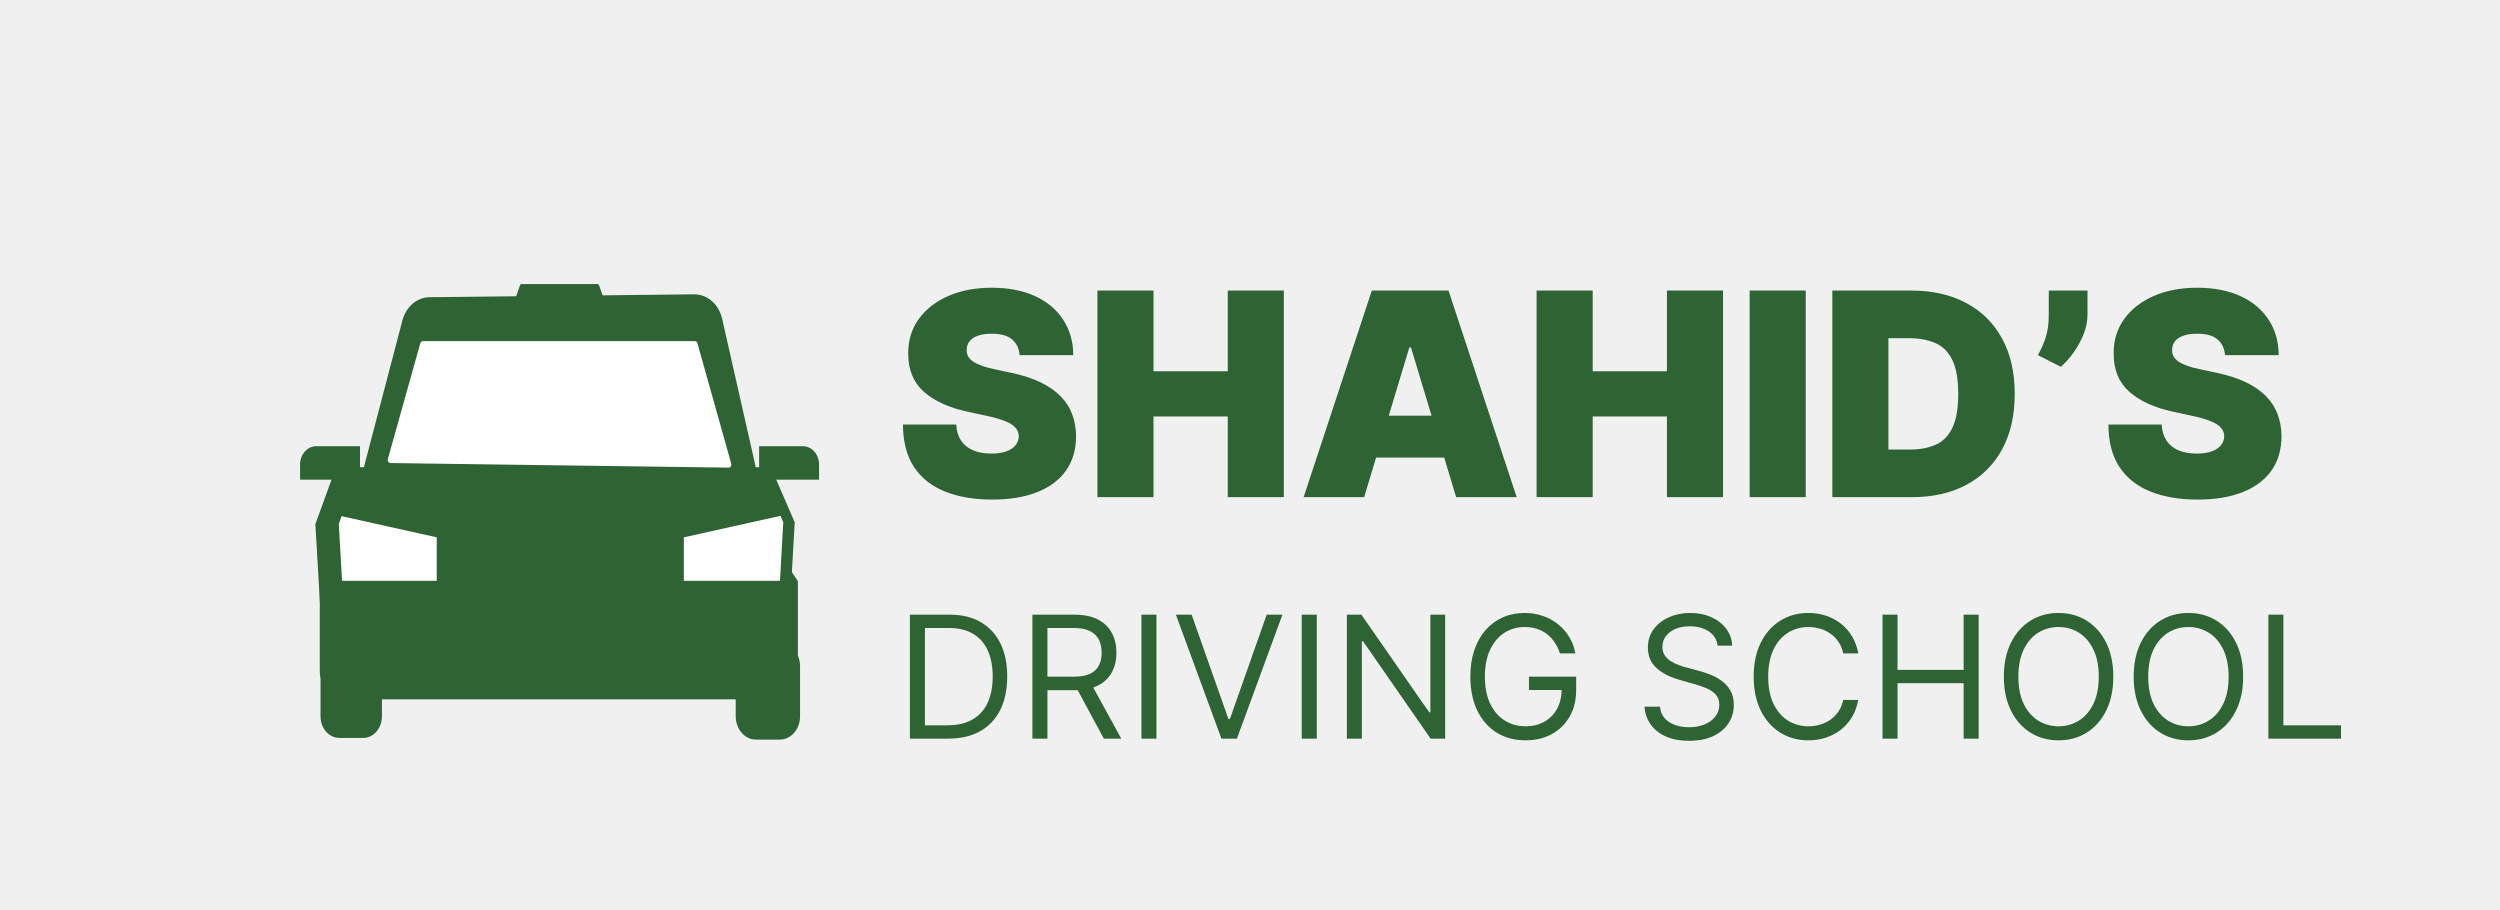
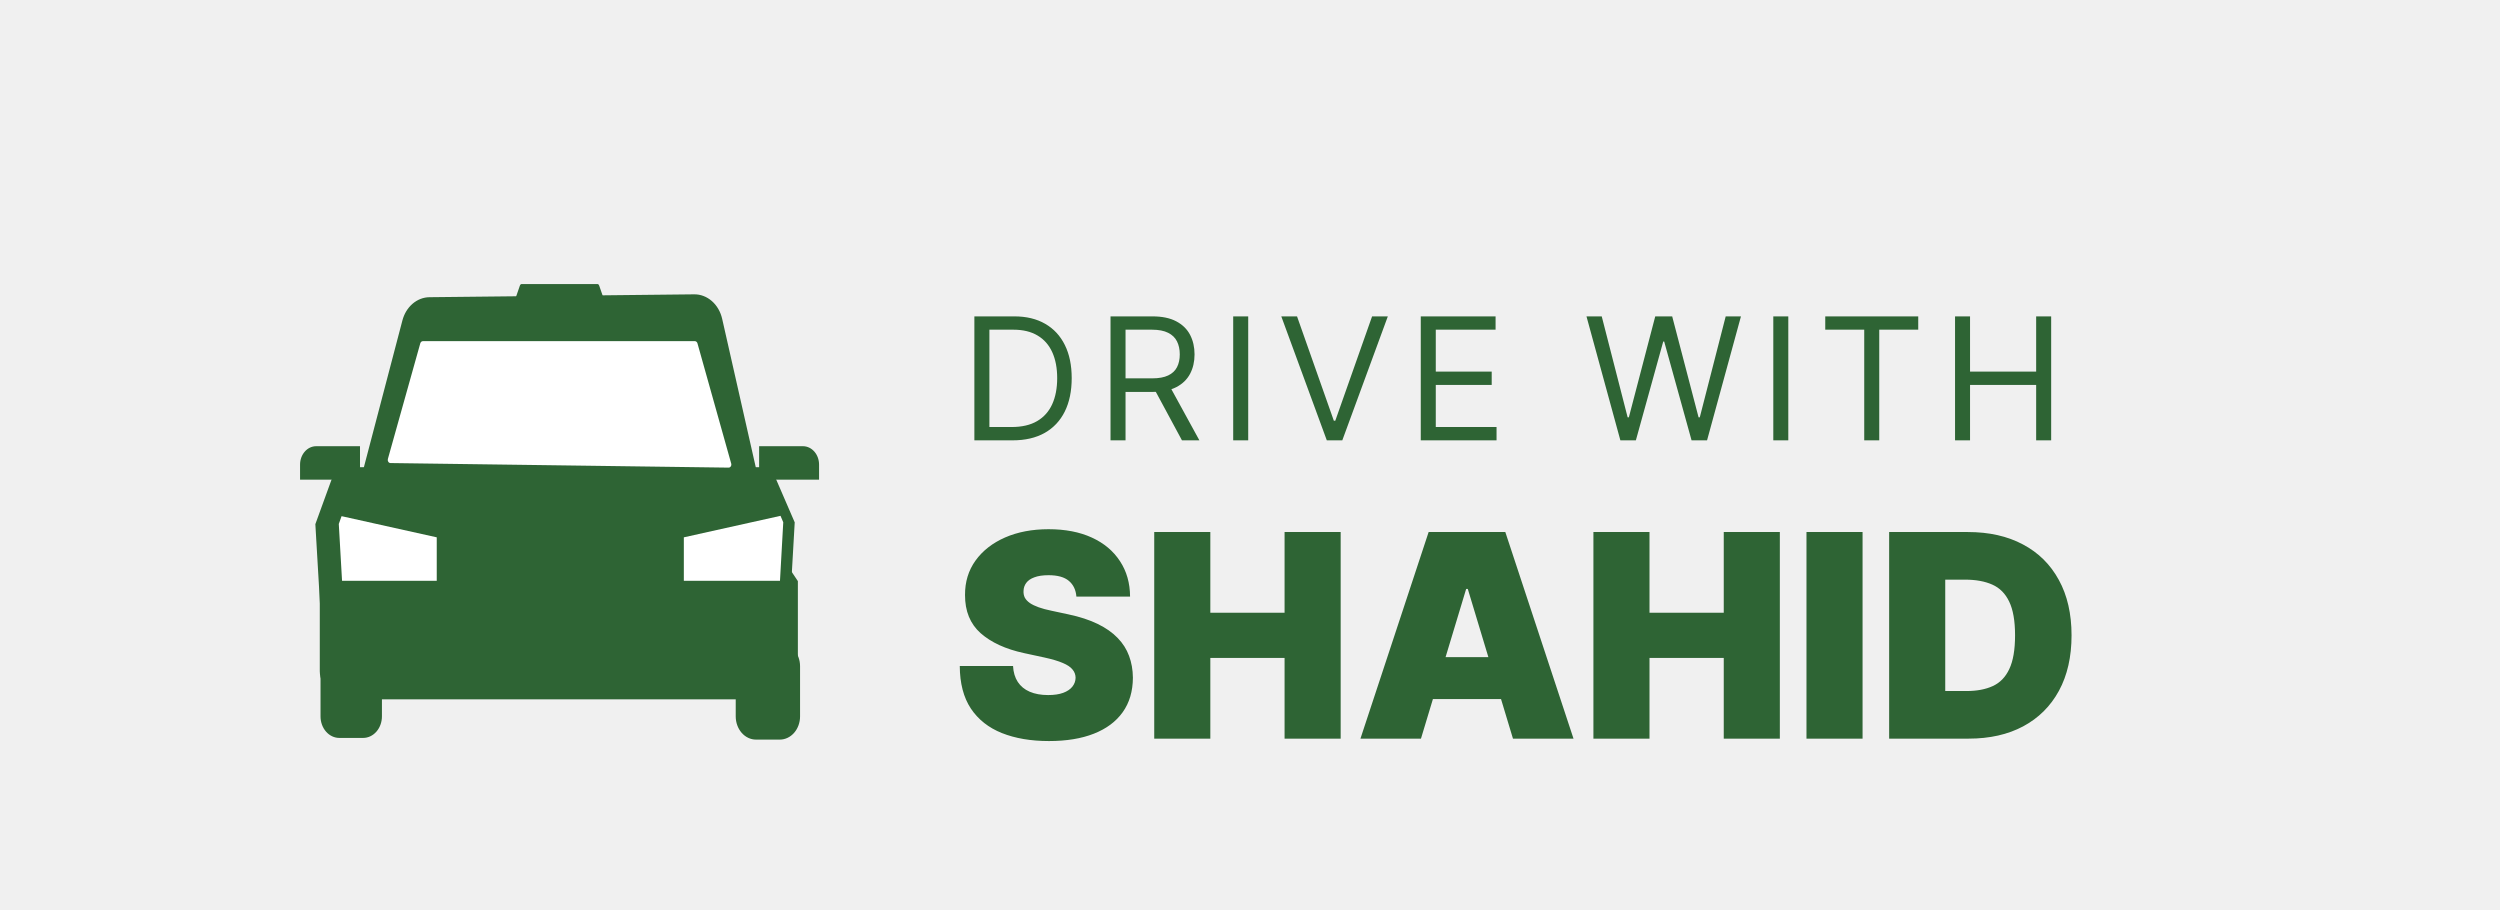
<svg xmlns="http://www.w3.org/2000/svg" width="176" height="64" viewBox="0 0 176 64" fill="none">
-   <path d="M66.75 52H64.057V43.273H66.869C67.716 43.273 68.44 43.447 69.043 43.797C69.645 44.144 70.106 44.642 70.428 45.293C70.749 45.94 70.909 46.716 70.909 47.619C70.909 48.528 70.747 49.311 70.423 49.967C70.099 50.621 69.628 51.124 69.008 51.476C68.389 51.825 67.636 52 66.75 52ZM65.114 51.062H66.682C67.403 51.062 68.001 50.923 68.476 50.645C68.95 50.367 69.304 49.97 69.537 49.456C69.77 48.942 69.886 48.33 69.886 47.619C69.886 46.915 69.771 46.308 69.541 45.8C69.311 45.288 68.967 44.896 68.51 44.624C68.053 44.348 67.483 44.21 66.801 44.21H65.114V51.062ZM72.682 52V43.273H75.631C76.312 43.273 76.872 43.389 77.31 43.622C77.747 43.852 78.071 44.169 78.281 44.572C78.492 44.976 78.597 45.435 78.597 45.949C78.597 46.463 78.492 46.919 78.281 47.317C78.071 47.715 77.749 48.027 77.314 48.254C76.879 48.479 76.324 48.591 75.648 48.591H73.261V47.636H75.614C76.079 47.636 76.454 47.568 76.739 47.432C77.026 47.295 77.233 47.102 77.361 46.852C77.492 46.599 77.557 46.298 77.557 45.949C77.557 45.599 77.492 45.294 77.361 45.033C77.23 44.771 77.021 44.57 76.734 44.428C76.447 44.283 76.068 44.21 75.597 44.21H73.739V52H72.682ZM76.79 48.08L78.938 52H77.71L75.597 48.08H76.79ZM81.414 43.273V52H80.358V43.273H81.414ZM83.891 43.273L86.482 50.619H86.585L89.175 43.273H90.283L87.079 52H85.988L82.783 43.273H83.891ZM92.7 43.273V52H91.643V43.273H92.7ZM101.739 43.273V52H100.716L95.961 45.148H95.875V52H94.819V43.273H95.841L100.614 50.142H100.699V43.273H101.739ZM109.82 46C109.726 45.713 109.602 45.456 109.449 45.229C109.298 44.999 109.118 44.803 108.908 44.641C108.7 44.479 108.464 44.355 108.2 44.27C107.936 44.185 107.646 44.142 107.331 44.142C106.814 44.142 106.344 44.276 105.92 44.543C105.497 44.81 105.161 45.203 104.911 45.723C104.661 46.243 104.536 46.881 104.536 47.636C104.536 48.392 104.662 49.03 104.915 49.55C105.168 50.07 105.51 50.463 105.942 50.73C106.374 50.997 106.859 51.131 107.399 51.131C107.899 51.131 108.339 51.024 108.72 50.811C109.104 50.595 109.402 50.291 109.615 49.899C109.831 49.504 109.939 49.04 109.939 48.506L110.263 48.574H107.638V47.636H110.962V48.574C110.962 49.293 110.808 49.918 110.501 50.449C110.197 50.98 109.777 51.392 109.24 51.685C108.706 51.974 108.092 52.119 107.399 52.119C106.626 52.119 105.947 51.938 105.362 51.574C104.78 51.21 104.325 50.693 103.999 50.023C103.675 49.352 103.513 48.557 103.513 47.636C103.513 46.946 103.605 46.325 103.79 45.774C103.977 45.22 104.241 44.749 104.582 44.359C104.923 43.97 105.327 43.672 105.793 43.465C106.259 43.257 106.771 43.153 107.331 43.153C107.791 43.153 108.22 43.223 108.618 43.362C109.018 43.499 109.375 43.693 109.688 43.946C110.003 44.196 110.266 44.496 110.476 44.845C110.686 45.192 110.831 45.577 110.911 46H109.82ZM120.919 45.455C120.868 45.023 120.661 44.688 120.297 44.449C119.934 44.21 119.488 44.091 118.959 44.091C118.573 44.091 118.235 44.153 117.945 44.278C117.658 44.403 117.434 44.575 117.272 44.794C117.113 45.013 117.033 45.261 117.033 45.54C117.033 45.773 117.088 45.973 117.199 46.141C117.313 46.305 117.458 46.443 117.634 46.554C117.81 46.662 117.995 46.751 118.188 46.822C118.381 46.891 118.559 46.946 118.721 46.989L119.607 47.227C119.834 47.287 120.087 47.369 120.365 47.474C120.647 47.58 120.915 47.723 121.171 47.905C121.429 48.084 121.642 48.314 121.81 48.595C121.978 48.876 122.061 49.222 122.061 49.631C122.061 50.102 121.938 50.528 121.691 50.909C121.446 51.29 121.088 51.592 120.617 51.817C120.148 52.041 119.578 52.153 118.908 52.153C118.283 52.153 117.742 52.053 117.284 51.851C116.83 51.649 116.472 51.368 116.211 51.007C115.952 50.646 115.806 50.227 115.772 49.75H116.863C116.891 50.08 117.002 50.352 117.195 50.568C117.391 50.781 117.638 50.94 117.936 51.045C118.238 51.148 118.561 51.199 118.908 51.199C119.311 51.199 119.674 51.133 119.995 51.003C120.316 50.869 120.57 50.685 120.757 50.449C120.945 50.21 121.039 49.932 121.039 49.614C121.039 49.324 120.958 49.088 120.796 48.906C120.634 48.724 120.421 48.577 120.157 48.463C119.892 48.349 119.607 48.25 119.3 48.165L118.226 47.858C117.544 47.662 117.005 47.382 116.607 47.019C116.209 46.655 116.01 46.179 116.01 45.591C116.01 45.102 116.142 44.676 116.407 44.312C116.674 43.946 117.032 43.662 117.48 43.46C117.932 43.256 118.436 43.153 118.993 43.153C119.556 43.153 120.056 43.254 120.493 43.456C120.931 43.655 121.277 43.928 121.533 44.274C121.792 44.621 121.928 45.014 121.942 45.455H120.919ZM130.822 46H129.765C129.702 45.696 129.593 45.429 129.437 45.199C129.283 44.969 129.096 44.776 128.874 44.619C128.656 44.46 128.413 44.341 128.146 44.261C127.879 44.182 127.6 44.142 127.31 44.142C126.782 44.142 126.303 44.276 125.874 44.543C125.448 44.81 125.109 45.203 124.856 45.723C124.606 46.243 124.481 46.881 124.481 47.636C124.481 48.392 124.606 49.03 124.856 49.55C125.109 50.07 125.448 50.463 125.874 50.73C126.303 50.997 126.782 51.131 127.31 51.131C127.6 51.131 127.879 51.091 128.146 51.011C128.413 50.932 128.656 50.814 128.874 50.658C129.096 50.499 129.283 50.304 129.437 50.074C129.593 49.841 129.702 49.574 129.765 49.273H130.822C130.742 49.719 130.597 50.118 130.387 50.47C130.177 50.822 129.915 51.122 129.603 51.369C129.29 51.614 128.94 51.8 128.55 51.928C128.164 52.055 127.751 52.119 127.31 52.119C126.566 52.119 125.904 51.938 125.325 51.574C124.745 51.21 124.289 50.693 123.957 50.023C123.624 49.352 123.458 48.557 123.458 47.636C123.458 46.716 123.624 45.92 123.957 45.25C124.289 44.58 124.745 44.062 125.325 43.699C125.904 43.335 126.566 43.153 127.31 43.153C127.751 43.153 128.164 43.217 128.55 43.345C128.94 43.473 129.29 43.66 129.603 43.908C129.915 44.152 130.177 44.45 130.387 44.803C130.597 45.152 130.742 45.551 130.822 46ZM132.529 52V43.273H133.586V47.159H138.24V43.273H139.297V52H138.24V48.097H133.586V52H132.529ZM148.776 47.636C148.776 48.557 148.61 49.352 148.277 50.023C147.945 50.693 147.489 51.21 146.909 51.574C146.33 51.938 145.668 52.119 144.924 52.119C144.179 52.119 143.517 51.938 142.938 51.574C142.358 51.21 141.902 50.693 141.57 50.023C141.238 49.352 141.071 48.557 141.071 47.636C141.071 46.716 141.238 45.92 141.57 45.25C141.902 44.58 142.358 44.062 142.938 43.699C143.517 43.335 144.179 43.153 144.924 43.153C145.668 43.153 146.33 43.335 146.909 43.699C147.489 44.062 147.945 44.58 148.277 45.25C148.61 45.92 148.776 46.716 148.776 47.636ZM147.753 47.636C147.753 46.881 147.627 46.243 147.374 45.723C147.124 45.203 146.784 44.81 146.355 44.543C145.929 44.276 145.452 44.142 144.924 44.142C144.395 44.142 143.917 44.276 143.488 44.543C143.061 44.81 142.722 45.203 142.469 45.723C142.219 46.243 142.094 46.881 142.094 47.636C142.094 48.392 142.219 49.03 142.469 49.55C142.722 50.07 143.061 50.463 143.488 50.73C143.917 50.997 144.395 51.131 144.924 51.131C145.452 51.131 145.929 50.997 146.355 50.73C146.784 50.463 147.124 50.07 147.374 49.55C147.627 49.03 147.753 48.392 147.753 47.636ZM157.917 47.636C157.917 48.557 157.75 49.352 157.418 50.023C157.086 50.693 156.63 51.21 156.05 51.574C155.471 51.938 154.809 52.119 154.064 52.119C153.32 52.119 152.658 51.938 152.078 51.574C151.499 51.21 151.043 50.693 150.711 50.023C150.378 49.352 150.212 48.557 150.212 47.636C150.212 46.716 150.378 45.92 150.711 45.25C151.043 44.58 151.499 44.062 152.078 43.699C152.658 43.335 153.32 43.153 154.064 43.153C154.809 43.153 155.471 43.335 156.05 43.699C156.63 44.062 157.086 44.58 157.418 45.25C157.75 45.92 157.917 46.716 157.917 47.636ZM156.894 47.636C156.894 46.881 156.767 46.243 156.515 45.723C156.265 45.203 155.925 44.81 155.496 44.543C155.07 44.276 154.593 44.142 154.064 44.142C153.536 44.142 153.057 44.276 152.628 44.543C152.202 44.81 151.863 45.203 151.61 45.723C151.36 46.243 151.235 46.881 151.235 47.636C151.235 48.392 151.36 49.03 151.61 49.55C151.863 50.07 152.202 50.463 152.628 50.73C153.057 50.997 153.536 51.131 154.064 51.131C154.593 51.131 155.07 50.997 155.496 50.73C155.925 50.463 156.265 50.07 156.515 49.55C156.767 49.03 156.894 48.392 156.894 47.636ZM159.694 52V43.273H160.75V51.062H164.807V52H159.694Z" fill="#2E6434" />
-   <path d="M71.778 25C71.74 24.526 71.563 24.157 71.246 23.892C70.933 23.627 70.457 23.494 69.818 23.494C69.411 23.494 69.077 23.544 68.817 23.643C68.561 23.738 68.372 23.868 68.249 24.034C68.126 24.2 68.062 24.389 68.057 24.602C68.047 24.777 68.078 24.936 68.149 25.078C68.225 25.215 68.343 25.341 68.504 25.454C68.665 25.563 68.871 25.663 69.122 25.753C69.373 25.843 69.671 25.923 70.017 25.994L71.21 26.25C72.015 26.421 72.704 26.645 73.277 26.925C73.85 27.204 74.319 27.533 74.683 27.912C75.048 28.286 75.315 28.707 75.486 29.176C75.661 29.645 75.751 30.156 75.756 30.71C75.751 31.667 75.512 32.476 75.038 33.139C74.565 33.802 73.888 34.306 73.007 34.652C72.131 34.998 71.078 35.17 69.847 35.17C68.582 35.17 67.479 34.983 66.537 34.609C65.599 34.235 64.87 33.66 64.349 32.883C63.833 32.102 63.573 31.103 63.568 29.886H67.318C67.342 30.331 67.453 30.706 67.652 31.009C67.851 31.312 68.13 31.541 68.49 31.697C68.855 31.854 69.288 31.932 69.79 31.932C70.211 31.932 70.564 31.88 70.848 31.776C71.132 31.671 71.347 31.527 71.494 31.342C71.641 31.158 71.717 30.947 71.722 30.71C71.717 30.488 71.644 30.294 71.501 30.128C71.364 29.957 71.137 29.806 70.82 29.673C70.502 29.536 70.074 29.408 69.534 29.29L68.085 28.977C66.797 28.698 65.782 28.232 65.038 27.578C64.3 26.92 63.933 26.023 63.938 24.886C63.933 23.963 64.179 23.156 64.676 22.465C65.178 21.768 65.872 21.226 66.757 20.838C67.647 20.45 68.668 20.256 69.818 20.256C70.992 20.256 72.008 20.452 72.865 20.845C73.722 21.238 74.383 21.792 74.847 22.507C75.315 23.217 75.552 24.048 75.557 25H71.778ZM77.258 35V20.454H81.207V26.136H86.434V20.454H90.383V35H86.434V29.318H81.207V35H77.258ZM96.036 35H91.775L96.576 20.454H101.974L106.775 35H102.513L99.332 24.46H99.218L96.036 35ZM95.241 29.261H103.252V32.216H95.241V29.261ZM108.176 35V20.454H112.125V26.136H117.352V20.454H121.301V35H117.352V29.318H112.125V35H108.176ZM127.125 20.454V35H123.176V20.454H127.125ZM134.593 35H128.996V20.454H134.536C136.032 20.454 137.325 20.746 138.414 21.328C139.507 21.906 140.35 22.739 140.942 23.828C141.539 24.912 141.837 26.212 141.837 27.727C141.837 29.242 141.541 30.544 140.949 31.634C140.357 32.718 139.519 33.551 138.435 34.133C137.351 34.711 136.07 35 134.593 35ZM132.945 31.648H134.451C135.17 31.648 135.783 31.532 136.29 31.3C136.801 31.068 137.19 30.668 137.455 30.099C137.725 29.531 137.86 28.741 137.86 27.727C137.86 26.714 137.722 25.923 137.448 25.355C137.178 24.787 136.78 24.387 136.255 24.155C135.734 23.923 135.095 23.807 134.337 23.807H132.945V31.648ZM146.96 20.454V22.159C146.96 22.623 146.865 23.087 146.675 23.551C146.491 24.01 146.254 24.439 145.965 24.837C145.681 25.23 145.388 25.559 145.085 25.824L143.465 25C143.664 24.659 143.842 24.264 143.998 23.814C144.154 23.364 144.232 22.812 144.232 22.159V20.454H146.96ZM156.642 25C156.604 24.526 156.426 24.157 156.109 23.892C155.797 23.627 155.321 23.494 154.681 23.494C154.274 23.494 153.94 23.544 153.68 23.643C153.424 23.738 153.235 23.868 153.112 24.034C152.989 24.2 152.925 24.389 152.92 24.602C152.911 24.777 152.941 24.936 153.012 25.078C153.088 25.215 153.207 25.341 153.368 25.454C153.529 25.563 153.734 25.663 153.985 25.753C154.236 25.843 154.535 25.923 154.88 25.994L156.074 26.25C156.878 26.421 157.567 26.645 158.14 26.925C158.713 27.204 159.182 27.533 159.547 27.912C159.911 28.286 160.179 28.707 160.349 29.176C160.524 29.645 160.614 30.156 160.619 30.71C160.614 31.667 160.375 32.476 159.902 33.139C159.428 33.802 158.751 34.306 157.87 34.652C156.994 34.998 155.941 35.17 154.71 35.17C153.446 35.17 152.342 34.983 151.4 34.609C150.463 34.235 149.734 33.66 149.213 32.883C148.697 32.102 148.436 31.103 148.431 29.886H152.181C152.205 30.331 152.316 30.706 152.515 31.009C152.714 31.312 152.993 31.541 153.353 31.697C153.718 31.854 154.151 31.932 154.653 31.932C155.074 31.932 155.427 31.88 155.711 31.776C155.995 31.671 156.211 31.527 156.358 31.342C156.504 31.158 156.58 30.947 156.585 30.71C156.58 30.488 156.507 30.294 156.365 30.128C156.227 29.957 156 29.806 155.683 29.673C155.366 29.536 154.937 29.408 154.397 29.29L152.949 28.977C151.661 28.698 150.645 28.232 149.902 27.578C149.163 26.92 148.796 26.023 148.801 24.886C148.796 23.963 149.042 23.156 149.539 22.465C150.041 21.768 150.735 21.226 151.62 20.838C152.511 20.45 153.531 20.256 154.681 20.256C155.856 20.256 156.871 20.452 157.728 20.845C158.585 21.238 159.246 21.792 159.71 22.507C160.179 23.217 160.415 24.048 160.42 25H156.642Z" fill="#2E6434" />
+   <path d="M75.778 42C75.74 41.526 75.563 41.157 75.246 40.892C74.933 40.627 74.457 40.494 73.818 40.494C73.411 40.494 73.077 40.544 72.817 40.644C72.561 40.738 72.372 40.868 72.249 41.034C72.126 41.2 72.062 41.389 72.057 41.602C72.047 41.778 72.078 41.936 72.149 42.078C72.225 42.215 72.343 42.341 72.504 42.455C72.665 42.563 72.871 42.663 73.122 42.753C73.373 42.843 73.671 42.923 74.017 42.994L75.21 43.25C76.015 43.42 76.704 43.645 77.277 43.925C77.85 44.204 78.319 44.533 78.683 44.912C79.048 45.286 79.315 45.707 79.486 46.176C79.661 46.645 79.751 47.156 79.756 47.71C79.751 48.667 79.512 49.476 79.038 50.139C78.565 50.802 77.888 51.306 77.007 51.652C76.131 51.998 75.078 52.17 73.847 52.17C72.582 52.17 71.479 51.983 70.537 51.609C69.599 51.235 68.87 50.66 68.349 49.883C67.833 49.102 67.573 48.103 67.568 46.886H71.318C71.342 47.331 71.453 47.706 71.652 48.008C71.851 48.312 72.13 48.541 72.49 48.697C72.855 48.854 73.288 48.932 73.79 48.932C74.211 48.932 74.564 48.88 74.848 48.776C75.132 48.671 75.347 48.527 75.494 48.342C75.641 48.158 75.717 47.947 75.722 47.71C75.717 47.488 75.644 47.294 75.501 47.128C75.364 46.957 75.137 46.806 74.82 46.673C74.502 46.536 74.074 46.408 73.534 46.29L72.085 45.977C70.797 45.698 69.782 45.231 69.038 44.578C68.3 43.92 67.933 43.023 67.938 41.886C67.933 40.963 68.179 40.156 68.676 39.465C69.178 38.769 69.872 38.226 70.757 37.838C71.647 37.45 72.668 37.256 73.818 37.256C74.992 37.256 76.008 37.452 76.865 37.845C77.722 38.238 78.383 38.792 78.847 39.507C79.315 40.217 79.552 41.048 79.557 42H75.778ZM81.258 52V37.455H85.207V43.136H90.434V37.455H94.383V52H90.434V46.318H85.207V52H81.258ZM100.036 52H95.775L100.576 37.455H105.974L110.775 52H106.513L103.332 41.46H103.218L100.036 52ZM99.241 46.261H107.252V49.216H99.241V46.261ZM112.176 52V37.455H116.125V43.136H121.352V37.455H125.301V52H121.352V46.318H116.125V52H112.176ZM131.125 37.455V52H127.176V37.455H131.125ZM138.593 52H132.996V37.455H138.536C140.032 37.455 141.325 37.746 142.414 38.328C143.507 38.906 144.35 39.739 144.942 40.828C145.539 41.912 145.837 43.212 145.837 44.727C145.837 46.242 145.541 47.544 144.949 48.633C144.357 49.718 143.519 50.551 142.435 51.133C141.351 51.711 140.07 52 138.593 52ZM136.945 48.648H138.451C139.17 48.648 139.783 48.532 140.29 48.3C140.801 48.068 141.19 47.668 141.455 47.099C141.725 46.531 141.86 45.74 141.86 44.727C141.86 43.714 141.722 42.923 141.448 42.355C141.178 41.787 140.78 41.387 140.255 41.155C139.734 40.923 139.095 40.807 138.337 40.807H136.945V48.648Z" fill="#2E6434" />
+   <path d="M71.289 31H68.596V22.273H71.409C72.255 22.273 72.98 22.447 73.582 22.797C74.184 23.143 74.646 23.642 74.967 24.293C75.288 24.94 75.448 25.716 75.448 26.619C75.448 27.528 75.287 28.311 74.963 28.967C74.639 29.621 74.167 30.124 73.548 30.476C72.929 30.825 72.176 31 71.289 31ZM69.653 30.062H71.221C71.943 30.062 72.541 29.923 73.015 29.645C73.49 29.366 73.843 28.97 74.076 28.456C74.309 27.942 74.426 27.329 74.426 26.619C74.426 25.915 74.311 25.308 74.081 24.8C73.85 24.288 73.507 23.896 73.049 23.624C72.592 23.348 72.022 23.21 71.341 23.21H69.653V30.062ZM78.181 31V22.273H81.13C81.812 22.273 82.371 22.389 82.809 22.622C83.246 22.852 83.57 23.169 83.781 23.572C83.991 23.976 84.096 24.435 84.096 24.949C84.096 25.463 83.991 25.919 83.781 26.317C83.57 26.715 83.248 27.027 82.813 27.254C82.379 27.479 81.823 27.591 81.147 27.591H78.761V26.636H81.113C81.579 26.636 81.954 26.568 82.238 26.432C82.525 26.296 82.732 26.102 82.86 25.852C82.991 25.599 83.056 25.298 83.056 24.949C83.056 24.599 82.991 24.294 82.86 24.033C82.73 23.771 82.521 23.57 82.234 23.428C81.947 23.283 81.568 23.21 81.096 23.21H79.238V31H78.181ZM82.289 27.079L84.437 31H83.21L81.096 27.079H82.289ZM87.874 22.273V31H86.817V22.273H87.874ZM91.311 22.273L93.902 29.619H94.004L96.595 22.273H97.703L94.498 31H93.407L90.203 22.273H91.311ZM100.022 31V22.273H105.289V23.21H101.079V26.159H105.016V27.097H101.079V30.062H105.357V31H100.022ZM114.074 31L111.688 22.273H112.762L114.586 29.381H114.671L116.529 22.273H117.722L119.58 29.381H119.665L121.489 22.273H122.563L120.177 31H119.086L117.159 24.046H117.091L115.165 31H114.074ZM125.896 22.273V31H124.84V22.273H125.896ZM128.498 23.21V22.273H135.044V23.21H132.299V31H131.242V23.21H128.498ZM137.635 31V22.273H138.691V26.159H143.345V22.273H144.402V31H143.345V27.097H138.691V31H137.635Z" fill="#2E6434" />
  <path d="M23.888 45.387C23.537 45.388 23.201 45.547 22.953 45.831C22.705 46.114 22.565 46.499 22.565 46.9V50.438C22.565 50.839 22.705 51.223 22.953 51.507C23.201 51.79 23.537 51.95 23.888 51.95H25.565C25.916 51.95 26.252 51.79 26.5 51.507C26.748 51.223 26.887 50.839 26.888 50.438V46.9C26.887 46.499 26.748 46.114 26.5 45.831C26.252 45.547 25.916 45.388 25.565 45.387H23.888Z" fill="#2E6434" />
  <path d="M54.899 52.068H53.221C52.843 52.068 52.481 51.896 52.213 51.59C51.946 51.284 51.796 50.87 51.795 50.438V46.9C51.796 46.468 51.946 46.053 52.213 45.748C52.481 45.442 52.843 45.27 53.221 45.27H54.899C55.276 45.27 55.639 45.442 55.906 45.748C56.173 46.053 56.324 46.468 56.324 46.9V50.438C56.324 50.87 56.173 51.284 55.906 51.59C55.639 51.896 55.276 52.068 54.899 52.068Z" fill="#2E6434" />
  <path d="M53.786 49.235H24.898C23.583 49.235 22.513 48.349 22.513 47.26V40.908L23.947 39.181H55.015L56.17 40.911V47.26C56.17 48.349 55.1 49.235 53.786 49.235Z" fill="#2E6434" />
  <path d="M55.611 42.667H22.538L22.201 36.901L22.415 36.311L23.659 32.889H54.267L55.948 36.775L55.611 42.667Z" fill="#2E6434" />
  <path d="M55.141 36.768L54.911 40.888H48.142V37.828L54.948 36.314L55.141 36.768Z" fill="white" />
  <path d="M30.747 37.828V40.888H24.08L23.851 36.886L24.046 36.338L30.747 37.828Z" fill="white" />
  <path d="M53.457 34.003H25.326L28.327 22.567C28.449 22.094 28.701 21.68 29.045 21.384C29.39 21.088 29.808 20.926 30.239 20.923L48.869 20.721C49.32 20.715 49.758 20.883 50.116 21.196C50.473 21.509 50.728 21.95 50.841 22.448L53.457 34.003Z" fill="#2E6434" />
  <path d="M51.292 32.921L27.487 32.599C27.457 32.598 27.427 32.59 27.401 32.574C27.374 32.558 27.351 32.535 27.333 32.507C27.316 32.479 27.304 32.447 27.299 32.413C27.295 32.379 27.297 32.344 27.306 32.312L29.588 24.17C29.601 24.126 29.625 24.087 29.658 24.06C29.691 24.032 29.731 24.017 29.771 24.017H48.918C48.959 24.017 48.998 24.032 49.031 24.06C49.064 24.087 49.089 24.126 49.101 24.17L51.477 32.634C51.487 32.667 51.489 32.703 51.484 32.737C51.479 32.772 51.467 32.804 51.449 32.832C51.431 32.86 51.407 32.883 51.38 32.898C51.352 32.914 51.322 32.922 51.292 32.921Z" fill="white" />
  <path d="M42.6 22.116H36.184C36.13 22.116 36.081 22.055 36.056 21.957C36.031 21.857 36.034 21.75 36.066 21.652L36.595 20.122C36.622 20.044 36.666 19.998 36.713 19.998H42.071C42.117 19.998 42.161 20.044 42.188 20.122L42.718 21.652C42.749 21.75 42.753 21.857 42.728 21.957C42.703 22.055 42.654 22.116 42.6 22.116Z" fill="#2E6434" />
  <path d="M25.344 33.767H21.124V32.707C21.124 32.364 21.244 32.035 21.456 31.793C21.668 31.55 21.955 31.414 22.255 31.413H25.344V33.767Z" fill="#2E6434" />
  <path d="M57.662 33.767H53.442V31.413H56.531C56.831 31.414 57.119 31.55 57.331 31.793C57.543 32.035 57.662 32.364 57.662 32.707V33.767Z" fill="#2E6434" />
</svg>
